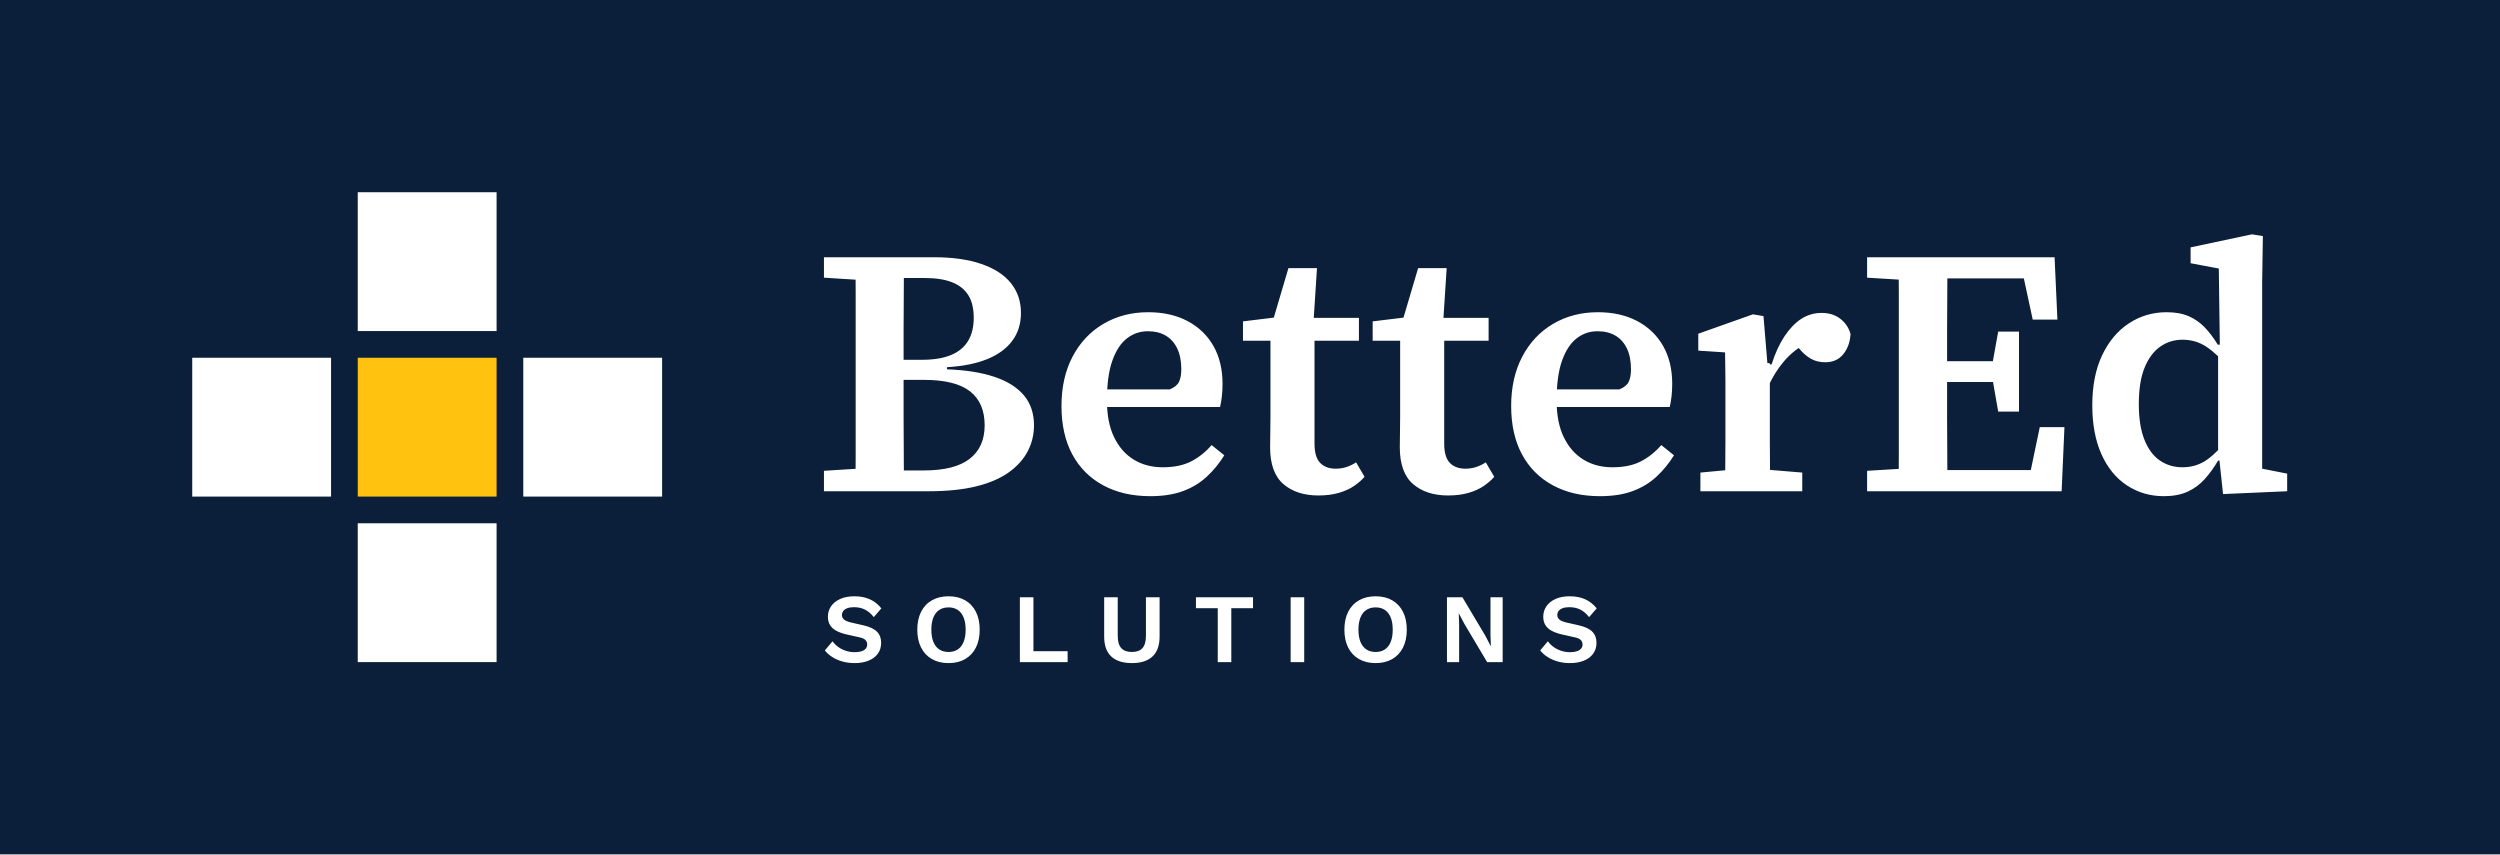
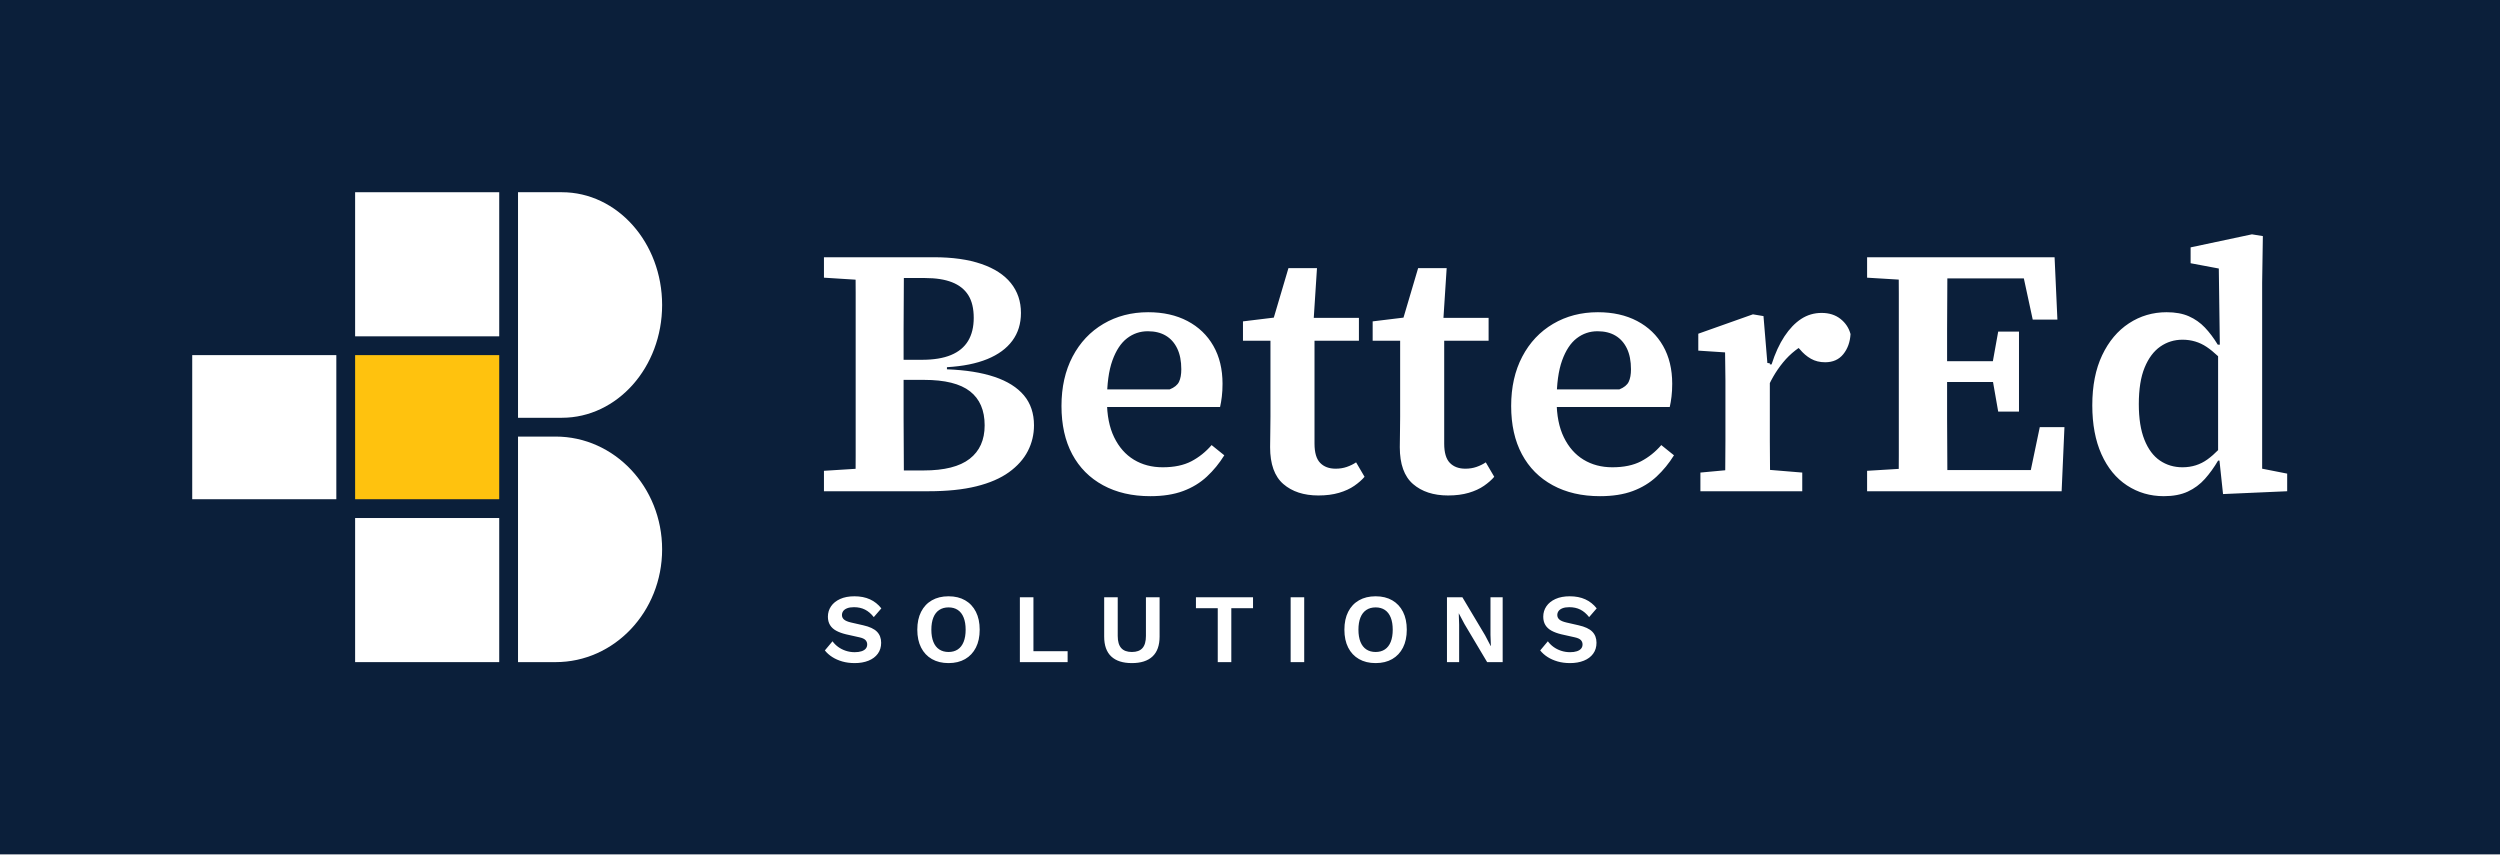
<svg xmlns="http://www.w3.org/2000/svg" viewBox="0 0 234.1 80" width="234.1" height="80" role="img" aria-label="BetterEd Solutions">
  <rect width="234.1" height="80" fill="#0B1F3A" />
  <g transform="translate(18,18)">
-     <rect x="15.50" y="0.00" width="13.00" height="13.00" fill="#FFFFFF" />
-     <rect x="0.00" y="15.50" width="13.00" height="13.00" fill="#FFFFFF" />
-     <rect x="31.00" y="15.50" width="13.00" height="13.00" fill="#FFFFFF" />
-     <rect x="15.50" y="31.00" width="13.00" height="13.00" fill="#FFFFFF" />
-     <rect x="15.50" y="15.50" width="13.00" height="13.00" fill="#FFC20E" />
+     <g transform="translate(0.00,0.00) scale(0.14667)">
+       <rect x="104" y="0" width="92" height="92" fill="#FFFFFF" />
+       <rect x="0" y="104" width="92" height="92" fill="#FFFFFF" />
+       <rect x="104" y="208" width="92" height="92" fill="#FFFFFF" />
+       <path d="M208 0H236A64 72 0 0 1 236 144H208Z" fill="#FFFFFF" />
+       <path d="M208 156H232A68 72 0 0 1 232 300H208Z" fill="#FFFFFF" />
+       <rect x="104" y="104" width="92" height="92" fill="#FFC20E" />
+     </g>
    <path d="M59.155 28.0V26.086L63.346 25.822H63.808V28.0ZM62.092 28.0Q62.125 26.317 62.125 24.634Q62.125 22.951 62.125 21.252Q62.125 19.552 62.125 17.869V16.219Q62.125 14.503 62.125 12.82Q62.125 11.137 62.125 9.454Q62.125 7.771 62.092 6.088H66.646Q66.646 7.738 66.63 9.438Q66.613 11.137 66.613 12.82Q66.613 14.503 66.613 16.219V17.704Q66.613 19.453 66.613 21.185Q66.613 22.918 66.63 24.601Q66.646 26.284 66.646 28.0ZM64.93 28.0V26.053H68.494Q71.398 26.053 72.8 24.964Q74.203 23.875 74.203 21.829Q74.203 19.717 72.834 18.645Q71.464 17.572 68.527 17.572H64.6V15.691H68.329Q69.979 15.691 71.052 15.245Q72.124 14.8 72.652 13.925Q73.18 13.051 73.18 11.764Q73.18 10.444 72.668 9.635Q72.157 8.827 71.15 8.431Q70.144 8.035 68.626 8.035H64.93V6.088H69.451Q72.058 6.088 73.889 6.715Q75.721 7.342 76.662 8.513Q77.602 9.685 77.602 11.302Q77.602 12.82 76.793 13.909Q75.985 14.998 74.451 15.625Q72.916 16.252 70.672 16.384V16.582Q73.312 16.681 75.127 17.291Q76.942 17.902 77.883 19.024Q78.823 20.146 78.823 21.829Q78.823 23.116 78.246 24.238Q77.668 25.36 76.48 26.218Q75.292 27.076 73.428 27.538Q71.563 28.0 68.956 28.0ZM59.155 8.002V6.088H63.808V8.266H63.346ZM89.713 28.462Q87.172 28.462 85.291 27.439Q83.41 26.416 82.403 24.535Q81.397 22.654 81.397 20.014Q81.397 17.374 82.436 15.394Q83.476 13.414 85.324 12.325Q87.172 11.236 89.515 11.236Q91.627 11.236 93.195 12.061Q94.762 12.886 95.62 14.387Q96.478 15.889 96.478 17.935Q96.478 18.595 96.412 19.139Q96.346 19.684 96.247 20.113H83.938V18.463H91.528Q92.188 18.199 92.403 17.753Q92.617 17.308 92.617 16.582Q92.617 15.427 92.237 14.635Q91.858 13.843 91.165 13.43Q90.472 13.018 89.482 13.018Q88.393 13.018 87.535 13.678Q86.677 14.338 86.165 15.757Q85.654 17.176 85.654 19.519Q85.654 21.565 86.331 22.951Q87.007 24.337 88.178 25.047Q89.35 25.756 90.868 25.756Q92.485 25.756 93.558 25.195Q94.63 24.634 95.455 23.677L96.643 24.634Q95.95 25.756 95.01 26.63Q94.069 27.505 92.782 27.983Q91.495 28.462 89.713 28.462ZM103.078 13.909V11.764H109.249V13.909ZM105.454 28.396Q103.408 28.396 102.171 27.324Q100.933 26.251 100.933 23.875Q100.933 23.182 100.95 22.505Q100.966 21.829 100.966 21.037V13.909H98.392V12.094L102.451 11.599L100.999 12.688L102.649 7.111H105.322L104.959 12.721L105.091 13.051V23.545Q105.091 24.799 105.619 25.343Q106.147 25.888 107.071 25.888Q107.632 25.888 108.111 25.723Q108.589 25.558 108.985 25.294L109.777 26.647Q109.414 27.076 108.82 27.489Q108.226 27.901 107.385 28.148Q106.543 28.396 105.454 28.396ZM115.222 13.909V11.764H121.393V13.909ZM117.598 28.396Q115.552 28.396 114.315 27.324Q113.077 26.251 113.077 23.875Q113.077 23.182 113.094 22.505Q113.11 21.829 113.11 21.037V13.909H110.536V12.094L114.595 11.599L113.143 12.688L114.793 7.111H117.466L117.103 12.721L117.235 13.051V23.545Q117.235 24.799 117.763 25.343Q118.291 25.888 119.215 25.888Q119.776 25.888 120.255 25.723Q120.733 25.558 121.129 25.294L121.921 26.647Q121.558 27.076 120.964 27.489Q120.37 27.901 119.529 28.148Q118.687 28.396 117.598 28.396ZM131.821 28.462Q129.28 28.462 127.399 27.439Q125.518 26.416 124.512 24.535Q123.505 22.654 123.505 20.014Q123.505 17.374 124.545 15.394Q125.584 13.414 127.432 12.325Q129.28 11.236 131.623 11.236Q133.735 11.236 135.303 12.061Q136.87 12.886 137.728 14.387Q138.586 15.889 138.586 17.935Q138.586 18.595 138.52 19.139Q138.454 19.684 138.355 20.113H126.046V18.463H133.636Q134.296 18.199 134.511 17.753Q134.725 17.308 134.725 16.582Q134.725 15.427 134.346 14.635Q133.966 13.843 133.273 13.43Q132.58 13.018 131.59 13.018Q130.501 13.018 129.643 13.678Q128.785 14.338 128.274 15.757Q127.762 17.176 127.762 19.519Q127.762 21.565 128.439 22.951Q129.115 24.337 130.287 25.047Q131.458 25.756 132.976 25.756Q134.593 25.756 135.666 25.195Q136.738 24.634 137.563 23.677L138.751 24.634Q138.058 25.756 137.118 26.63Q136.177 27.505 134.89 27.983Q133.603 28.462 131.821 28.462ZM141.226 28.0V26.251L144.79 25.921H146.77L150.763 26.251V28.0ZM143.536 28.0Q143.536 27.01 143.553 25.789Q143.569 24.568 143.569 23.281Q143.569 21.994 143.569 20.905V19.123Q143.569 18.298 143.569 17.622Q143.569 16.945 143.553 16.302Q143.536 15.658 143.536 14.998L141.028 14.833V13.249L146.143 11.434L147.133 11.599L147.496 15.988L147.727 16.021V20.905Q147.727 21.994 147.727 23.281Q147.727 24.568 147.744 25.789Q147.76 27.01 147.76 28.0ZM147.331 18.793 146.935 16.12H147.892Q148.387 14.569 149.096 13.496Q149.806 12.424 150.664 11.863Q151.522 11.302 152.578 11.302Q153.634 11.302 154.344 11.863Q155.053 12.424 155.284 13.282Q155.218 14.404 154.608 15.163Q153.997 15.922 152.908 15.922Q152.149 15.922 151.572 15.592Q150.994 15.262 150.532 14.701L149.806 13.942L151.489 13.975Q150.004 14.668 148.965 15.938Q147.925 17.209 147.331 18.793ZM156.835 28.0V26.086L161.191 25.822H161.686V28.0ZM159.772 28.0Q159.805 26.317 159.805 24.651Q159.805 22.984 159.805 21.285Q159.805 19.585 159.805 17.902V16.186Q159.805 14.503 159.805 12.82Q159.805 11.137 159.805 9.454Q159.805 7.771 159.772 6.088H164.359Q164.359 7.738 164.343 9.421Q164.326 11.104 164.326 12.787Q164.326 14.47 164.326 16.186V17.737Q164.326 19.486 164.326 21.202Q164.326 22.918 164.343 24.617Q164.359 26.317 164.359 28.0ZM162.148 28.0V26.02H173.236L171.916 27.208L173.005 21.994H175.315L175.051 28.0ZM162.049 17.77V15.823H169.837V17.77ZM169.111 20.542 168.517 17.143V16.351L169.111 13.051H171.058V20.542ZM156.835 8.002V6.088H161.686V8.266H161.191ZM172.345 11.929 171.256 6.88 172.609 8.068H162.148V6.088H174.391L174.655 11.929ZM184.621 28.462Q182.707 28.462 181.173 27.456Q179.638 26.449 178.78 24.535Q177.922 22.621 177.922 19.948Q177.922 17.209 178.846 15.262Q179.77 13.315 181.354 12.276Q182.938 11.236 184.885 11.236Q186.106 11.236 186.964 11.616Q187.822 11.995 188.466 12.671Q189.109 13.348 189.67 14.272H190.957L190.792 16.516Q189.637 15.163 188.631 14.486Q187.624 13.81 186.37 13.81Q185.215 13.81 184.291 14.453Q183.367 15.097 182.823 16.417Q182.278 17.737 182.278 19.849Q182.278 21.862 182.806 23.182Q183.334 24.502 184.258 25.129Q185.182 25.756 186.37 25.756Q187.69 25.756 188.713 25.014Q189.736 24.271 190.792 22.885L190.957 25.129H189.703Q189.142 26.086 188.466 26.845Q187.789 27.604 186.865 28.033Q185.941 28.462 184.621 28.462ZM190.165 28.264 189.802 24.865 189.703 24.799V14.8L189.868 14.602L189.769 7.144L187.129 6.649V5.164L192.871 3.943L193.894 4.108L193.828 8.464V25.888L196.171 26.35V28.0Z" fill="#FFFFFF" />
    <path d="M62.008 37.836Q62.836 37.836 63.462 38.121Q64.088 38.406 64.529 38.968L63.821 39.786Q63.444 39.308 62.997 39.083Q62.551 38.857 61.962 38.857Q61.576 38.857 61.323 38.958Q61.07 39.06 60.955 39.225Q60.84 39.391 60.84 39.593Q60.84 39.842 61.033 40.012Q61.226 40.182 61.696 40.292L62.827 40.55Q63.729 40.752 64.12 41.153Q64.511 41.553 64.511 42.188Q64.511 42.786 64.198 43.213Q63.885 43.641 63.324 43.867Q62.763 44.092 62.036 44.092Q61.401 44.092 60.872 43.94Q60.343 43.788 59.929 43.522Q59.515 43.255 59.239 42.905L59.957 42.05Q60.168 42.344 60.481 42.574Q60.794 42.804 61.194 42.937Q61.594 43.071 62.036 43.071Q62.413 43.071 62.675 42.983Q62.938 42.896 63.071 42.735Q63.204 42.574 63.204 42.344Q63.204 42.105 63.043 41.935Q62.882 41.764 62.45 41.672L61.217 41.396Q60.684 41.268 60.302 41.061Q59.92 40.854 59.722 40.527Q59.524 40.2 59.524 39.75Q59.524 39.207 59.819 38.774Q60.113 38.342 60.67 38.089Q61.226 37.836 62.008 37.836ZM70.822 37.836Q71.724 37.836 72.377 38.213Q73.03 38.59 73.384 39.29Q73.738 39.989 73.738 40.964Q73.738 41.939 73.384 42.638Q73.03 43.338 72.377 43.715Q71.724 44.092 70.822 44.092Q69.92 44.092 69.263 43.715Q68.605 43.338 68.251 42.638Q67.896 41.939 67.896 40.964Q67.896 39.989 68.251 39.29Q68.605 38.59 69.263 38.213Q69.92 37.836 70.822 37.836ZM70.822 38.876Q70.316 38.876 69.953 39.115Q69.589 39.354 69.401 39.823Q69.212 40.292 69.212 40.964Q69.212 41.636 69.401 42.105Q69.589 42.574 69.953 42.813Q70.316 43.052 70.822 43.052Q71.328 43.052 71.687 42.813Q72.046 42.574 72.234 42.105Q72.423 41.636 72.423 40.964Q72.423 40.292 72.234 39.823Q72.046 39.354 71.687 39.115Q71.328 38.876 70.822 38.876ZM78.771 42.979H81.972V44.0H77.501V37.928H78.771ZM90.584 37.928V41.608Q90.584 42.85 89.921 43.471Q89.259 44.092 87.989 44.092Q86.72 44.092 86.057 43.471Q85.395 42.85 85.395 41.608V37.928H86.664V41.553Q86.664 42.316 86.991 42.684Q87.318 43.052 87.989 43.052Q88.661 43.052 88.983 42.684Q89.305 42.316 89.305 41.553V37.928ZM99.333 37.928V38.949H97.3V44.0H96.03V38.949H93.988V37.928ZM104.126 37.928V44.0H102.856V37.928ZM110.814 37.836Q111.716 37.836 112.369 38.213Q113.022 38.59 113.377 39.29Q113.731 39.989 113.731 40.964Q113.731 41.939 113.377 42.638Q113.022 43.338 112.369 43.715Q111.716 44.092 110.814 44.092Q109.913 44.092 109.255 43.715Q108.597 43.338 108.243 42.638Q107.889 41.939 107.889 40.964Q107.889 39.989 108.243 39.29Q108.597 38.59 109.255 38.213Q109.913 37.836 110.814 37.836ZM110.814 38.876Q110.308 38.876 109.945 39.115Q109.582 39.354 109.393 39.823Q109.204 40.292 109.204 40.964Q109.204 41.636 109.393 42.105Q109.582 42.574 109.945 42.813Q110.308 43.052 110.814 43.052Q111.32 43.052 111.679 42.813Q112.038 42.574 112.227 42.105Q112.415 41.636 112.415 40.964Q112.415 40.292 112.227 39.823Q112.038 39.354 111.679 39.115Q111.32 38.876 110.814 38.876ZM122.71 37.928V44.0H121.256L119.131 40.43L118.607 39.437H118.598L118.634 40.486V44.0H117.494V37.928H118.938L121.063 41.488L121.588 42.491H121.606L121.569 41.442V37.928ZM128.994 37.836Q129.822 37.836 130.447 38.121Q131.073 38.406 131.514 38.968L130.806 39.786Q130.429 39.308 129.983 39.083Q129.536 38.857 128.948 38.857Q128.561 38.857 128.308 38.958Q128.055 39.06 127.94 39.225Q127.825 39.391 127.825 39.593Q127.825 39.842 128.018 40.012Q128.212 40.182 128.681 40.292L129.812 40.55Q130.714 40.752 131.105 41.153Q131.496 41.553 131.496 42.188Q131.496 42.786 131.183 43.213Q130.87 43.641 130.309 43.867Q129.748 44.092 129.021 44.092Q128.386 44.092 127.857 43.94Q127.328 43.788 126.914 43.522Q126.5 43.255 126.224 42.905L126.942 42.05Q127.154 42.344 127.466 42.574Q127.779 42.804 128.179 42.937Q128.58 43.071 129.021 43.071Q129.398 43.071 129.661 42.983Q129.923 42.896 130.056 42.735Q130.19 42.574 130.19 42.344Q130.19 42.105 130.029 41.935Q129.868 41.764 129.435 41.672L128.202 41.396Q127.669 41.268 127.287 41.061Q126.905 40.854 126.707 40.527Q126.51 40.2 126.51 39.75Q126.51 39.207 126.804 38.774Q127.098 38.342 127.655 38.089Q128.212 37.836 128.994 37.836Z" fill="#FFFFFF" />
  </g>
</svg>
